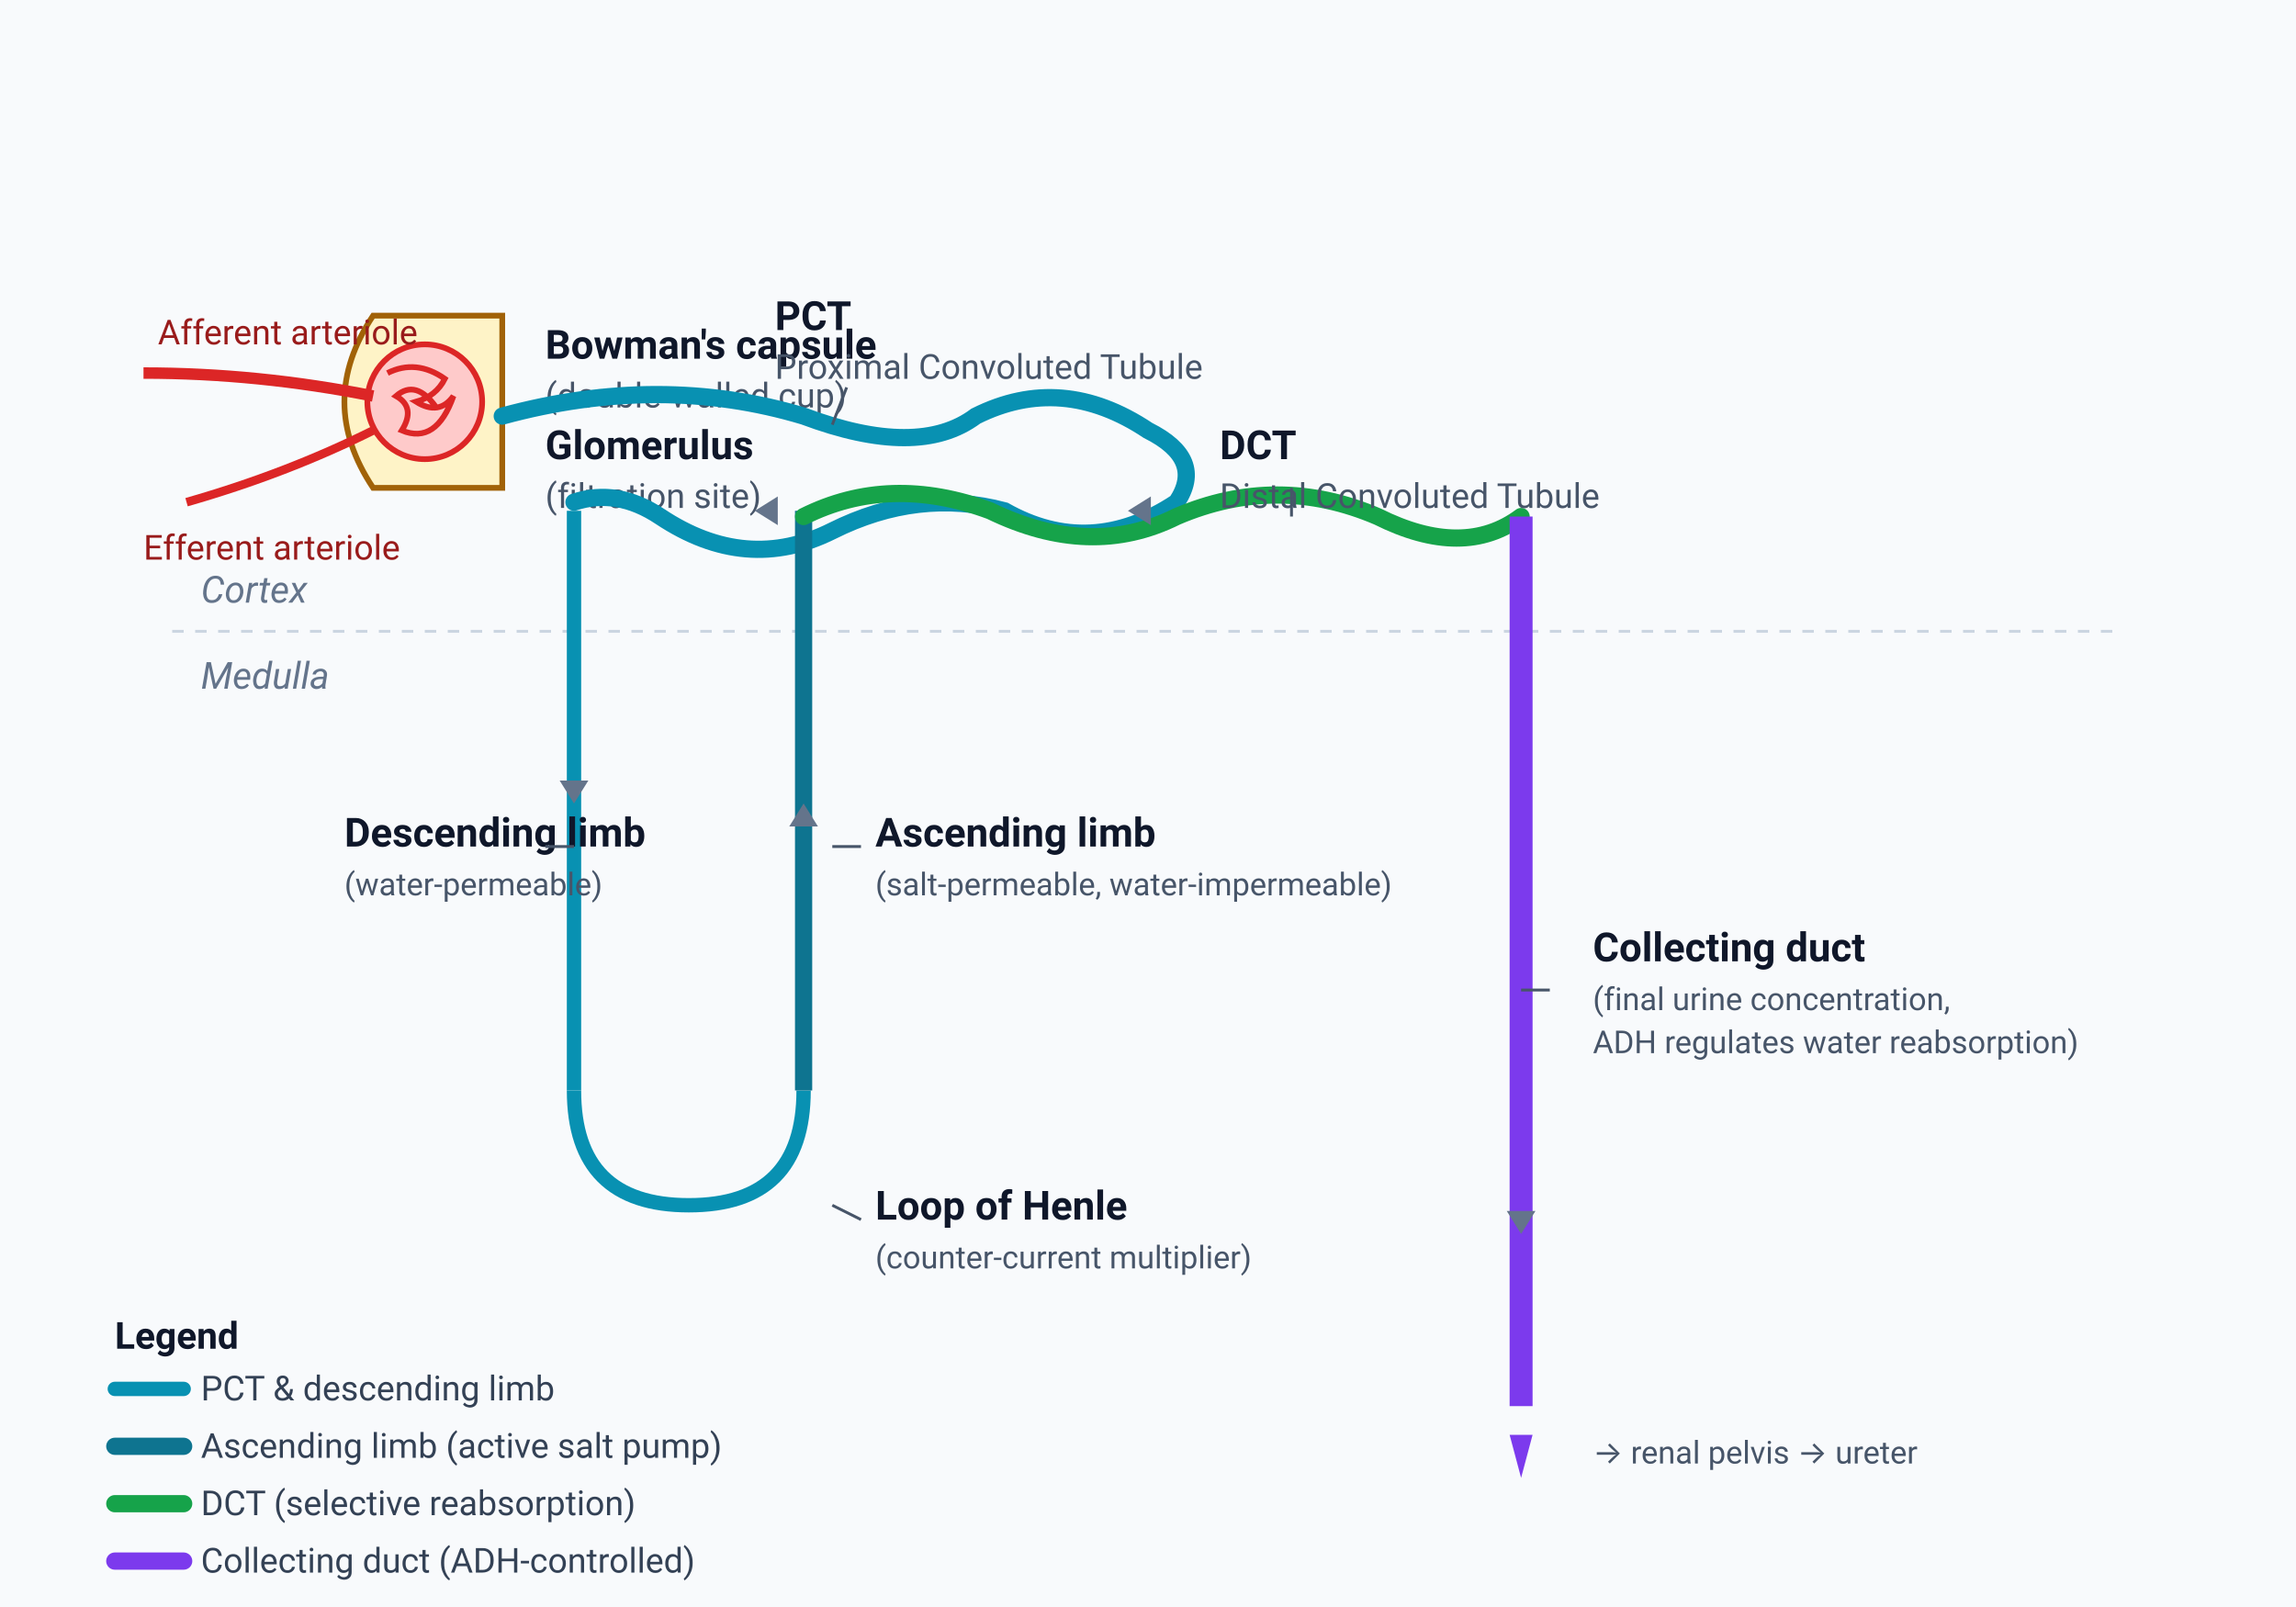
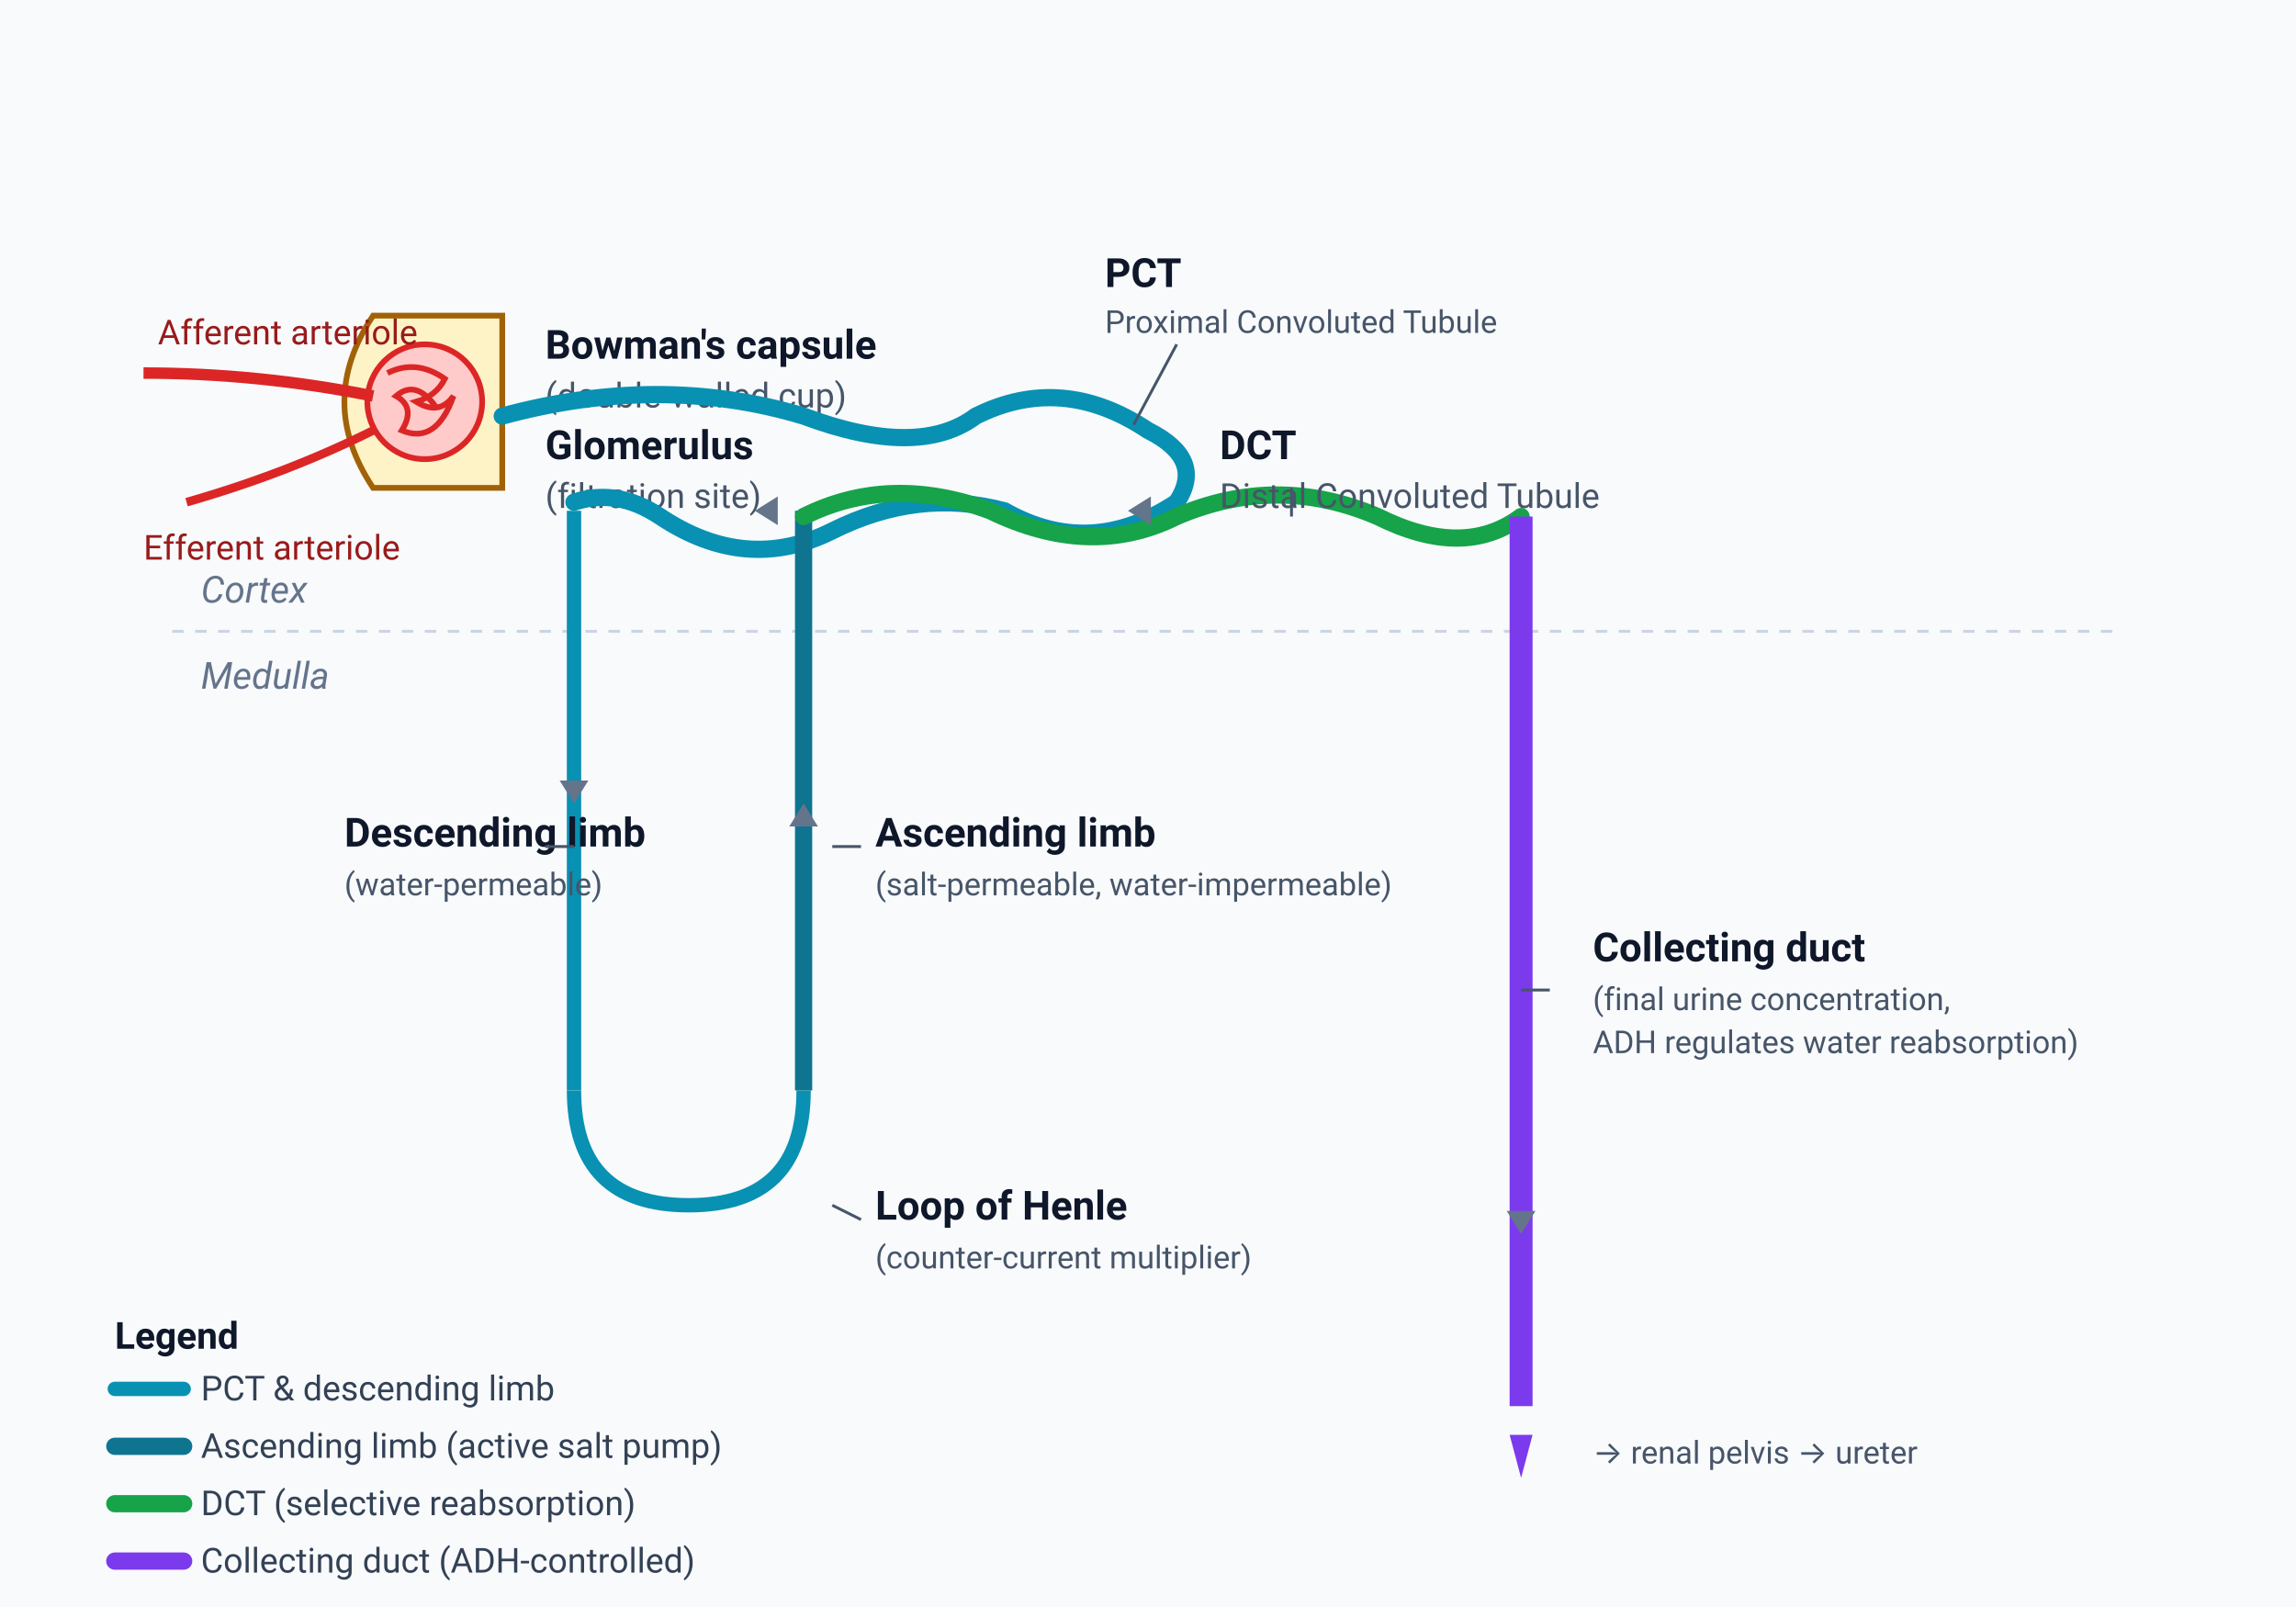
<svg xmlns="http://www.w3.org/2000/svg" viewBox="0 0 800 560" role="img" aria-labelledby="nephron-title nephron-desc" font-family="system-ui, -apple-system, Segoe UI, Roboto, sans-serif">
  <rect width="800" height="560" fill="#f8fafc" />
  <line x1="60" y1="220" x2="740" y2="220" stroke="#cbd5e1" stroke-width="1" stroke-dasharray="4 4" />
  <text x="70" y="210" fill="#64748b" font-size="13" font-style="italic">Cortex</text>
  <text x="70" y="240" fill="#64748b" font-size="13" font-style="italic">Medulla</text>
  <path d="M 130 110 Q 110 140 130 170 L 175 170 L 175 110 Z" fill="#fef3c7" stroke="#a16207" stroke-width="2" />
  <g stroke="#dc2626" stroke-width="2" fill="none">
    <circle cx="148" cy="140" r="20" fill="#fecaca" />
    <path d="M 135 130 Q 145 125 155 132 Q 152 138 145 140 Q 153 145 158 138 Q 152 155 140 150 Q 145 142 138 138 Q 145 132 152 142" />
  </g>
  <path d="M 50 130 Q 90 130 130 138" stroke="#dc2626" stroke-width="4" fill="none" />
  <text x="55" y="120" fill="#991b1b" font-size="12">Afferent arteriole</text>
  <path d="M 130 150 Q 100 165 65 175" stroke="#dc2626" stroke-width="3" fill="none" />
  <text x="50" y="195" fill="#991b1b" font-size="12">Efferent arteriole</text>
  <text x="190" y="125" fill="#0f172a" font-size="14" font-weight="600">Bowman's capsule</text>
  <text x="190" y="142" fill="#475569" font-size="12">(double-walled cup)</text>
  <text x="190" y="160" fill="#0f172a" font-size="14" font-weight="600">Glomerulus</text>
  <text x="190" y="177" fill="#475569" font-size="12">(filtration site)</text>
  <path d="M 175 145 Q 230 130 280 145 Q 320 160 340 145 Q 370 130 400 150 Q 420 160 410 175 Q 380 195 350 178 Q 320 170 290 185 Q 260 200 230 180 Q 215 170 200 175" stroke="#0891b2" stroke-width="6" fill="none" stroke-linecap="round" />
-   <text x="270" y="115" fill="#0f172a" font-size="14" font-weight="600">PCT</text>
-   <text x="270" y="132" fill="#475569" font-size="12">Proximal Convoluted Tubule</text>
-   <line x1="295" y1="135" x2="290" y2="148" stroke="#475569" stroke-width="1" />
+   <text x="385" y="100" fill="#0f172a" font-size="14" font-weight="600">PCT</text>
+   <text x="385" y="116" fill="#475569" font-size="11">Proximal Convoluted Tubule</text>
+   <line x1="410" y1="120" x2="395" y2="148" stroke="#475569" stroke-width="1" />
  <line x1="200" y1="178" x2="200" y2="380" stroke="#0891b2" stroke-width="5" />
  <path d="M 200 380 Q 200 420 240 420 Q 280 420 280 380" stroke="#0891b2" stroke-width="5" fill="none" />
  <line x1="280" y1="380" x2="280" y2="178" stroke="#0e7490" stroke-width="6" />
  <text x="120" y="295" fill="#0f172a" font-size="14" font-weight="600">Descending limb</text>
  <text x="120" y="312" fill="#475569" font-size="11">(water-permeable)</text>
  <line x1="190" y1="295" x2="200" y2="295" stroke="#475569" stroke-width="1" />
  <text x="305" y="295" fill="#0f172a" font-size="14" font-weight="600">Ascending limb</text>
  <text x="305" y="312" fill="#475569" font-size="11">(salt-permeable, water-impermeable)</text>
  <line x1="290" y1="295" x2="300" y2="295" stroke="#475569" stroke-width="1" />
  <text x="305" y="425" fill="#0f172a" font-size="14" font-weight="600">Loop of Henle</text>
  <text x="305" y="442" fill="#475569" font-size="11">(counter-current multiplier)</text>
  <line x1="290" y1="420" x2="300" y2="425" stroke="#475569" stroke-width="1" />
  <path d="M 280 180 Q 310 165 345 178 Q 380 195 410 180 Q 445 165 480 180 Q 510 195 530 180" stroke="#16a34a" stroke-width="6" fill="none" stroke-linecap="round" />
  <text x="425" y="160" fill="#0f172a" font-size="14" font-weight="600">DCT</text>
  <text x="425" y="177" fill="#475569" font-size="12">Distal Convoluted Tubule</text>
  <line x1="450" y1="180" x2="450" y2="170" stroke="#475569" stroke-width="1" />
  <line x1="530" y1="180" x2="530" y2="490" stroke="#7c3aed" stroke-width="8" />
  <text x="555" y="335" fill="#0f172a" font-size="14" font-weight="600">Collecting duct</text>
  <text x="555" y="352" fill="#475569" font-size="11">(final urine concentration,</text>
  <text x="555" y="367" fill="#475569" font-size="11">ADH regulates water reabsorption)</text>
  <line x1="540" y1="345" x2="530" y2="345" stroke="#475569" stroke-width="1" />
  <path d="M 526 500 L 530 515 L 534 500 Z" fill="#7c3aed" />
  <text x="555" y="510" fill="#475569" font-size="11">→ renal pelvis → ureter</text>
  <g fill="#64748b">
    <path d="M 263 178 L 271 173 L 271 183 Z" />
    <path d="M 200 280 L 195 272 L 205 272 Z" />
    <path d="M 280 280 L 285 288 L 275 288 Z" />
    <path d="M 393 178 L 401 173 L 401 183 Z" />
    <path d="M 530 430 L 525 422 L 535 422 Z" />
  </g>
  <g transform="translate(40, 470)">
    <text x="0" y="0" fill="#0f172a" font-size="13" font-weight="700">Legend</text>
    <line x1="0" y1="14" x2="24" y2="14" stroke="#0891b2" stroke-width="5" stroke-linecap="round" />
    <text x="30" y="18" fill="#334155" font-size="12">PCT &amp; descending limb</text>
    <line x1="0" y1="34" x2="24" y2="34" stroke="#0e7490" stroke-width="6" stroke-linecap="round" />
    <text x="30" y="38" fill="#334155" font-size="12">Ascending limb (active salt pump)</text>
    <line x1="0" y1="54" x2="24" y2="54" stroke="#16a34a" stroke-width="6" stroke-linecap="round" />
    <text x="30" y="58" fill="#334155" font-size="12">DCT (selective reabsorption)</text>
    <line x1="0" y1="74" x2="24" y2="74" stroke="#7c3aed" stroke-width="6" stroke-linecap="round" />
    <text x="30" y="78" fill="#334155" font-size="12">Collecting duct (ADH-controlled)</text>
  </g>
</svg>
